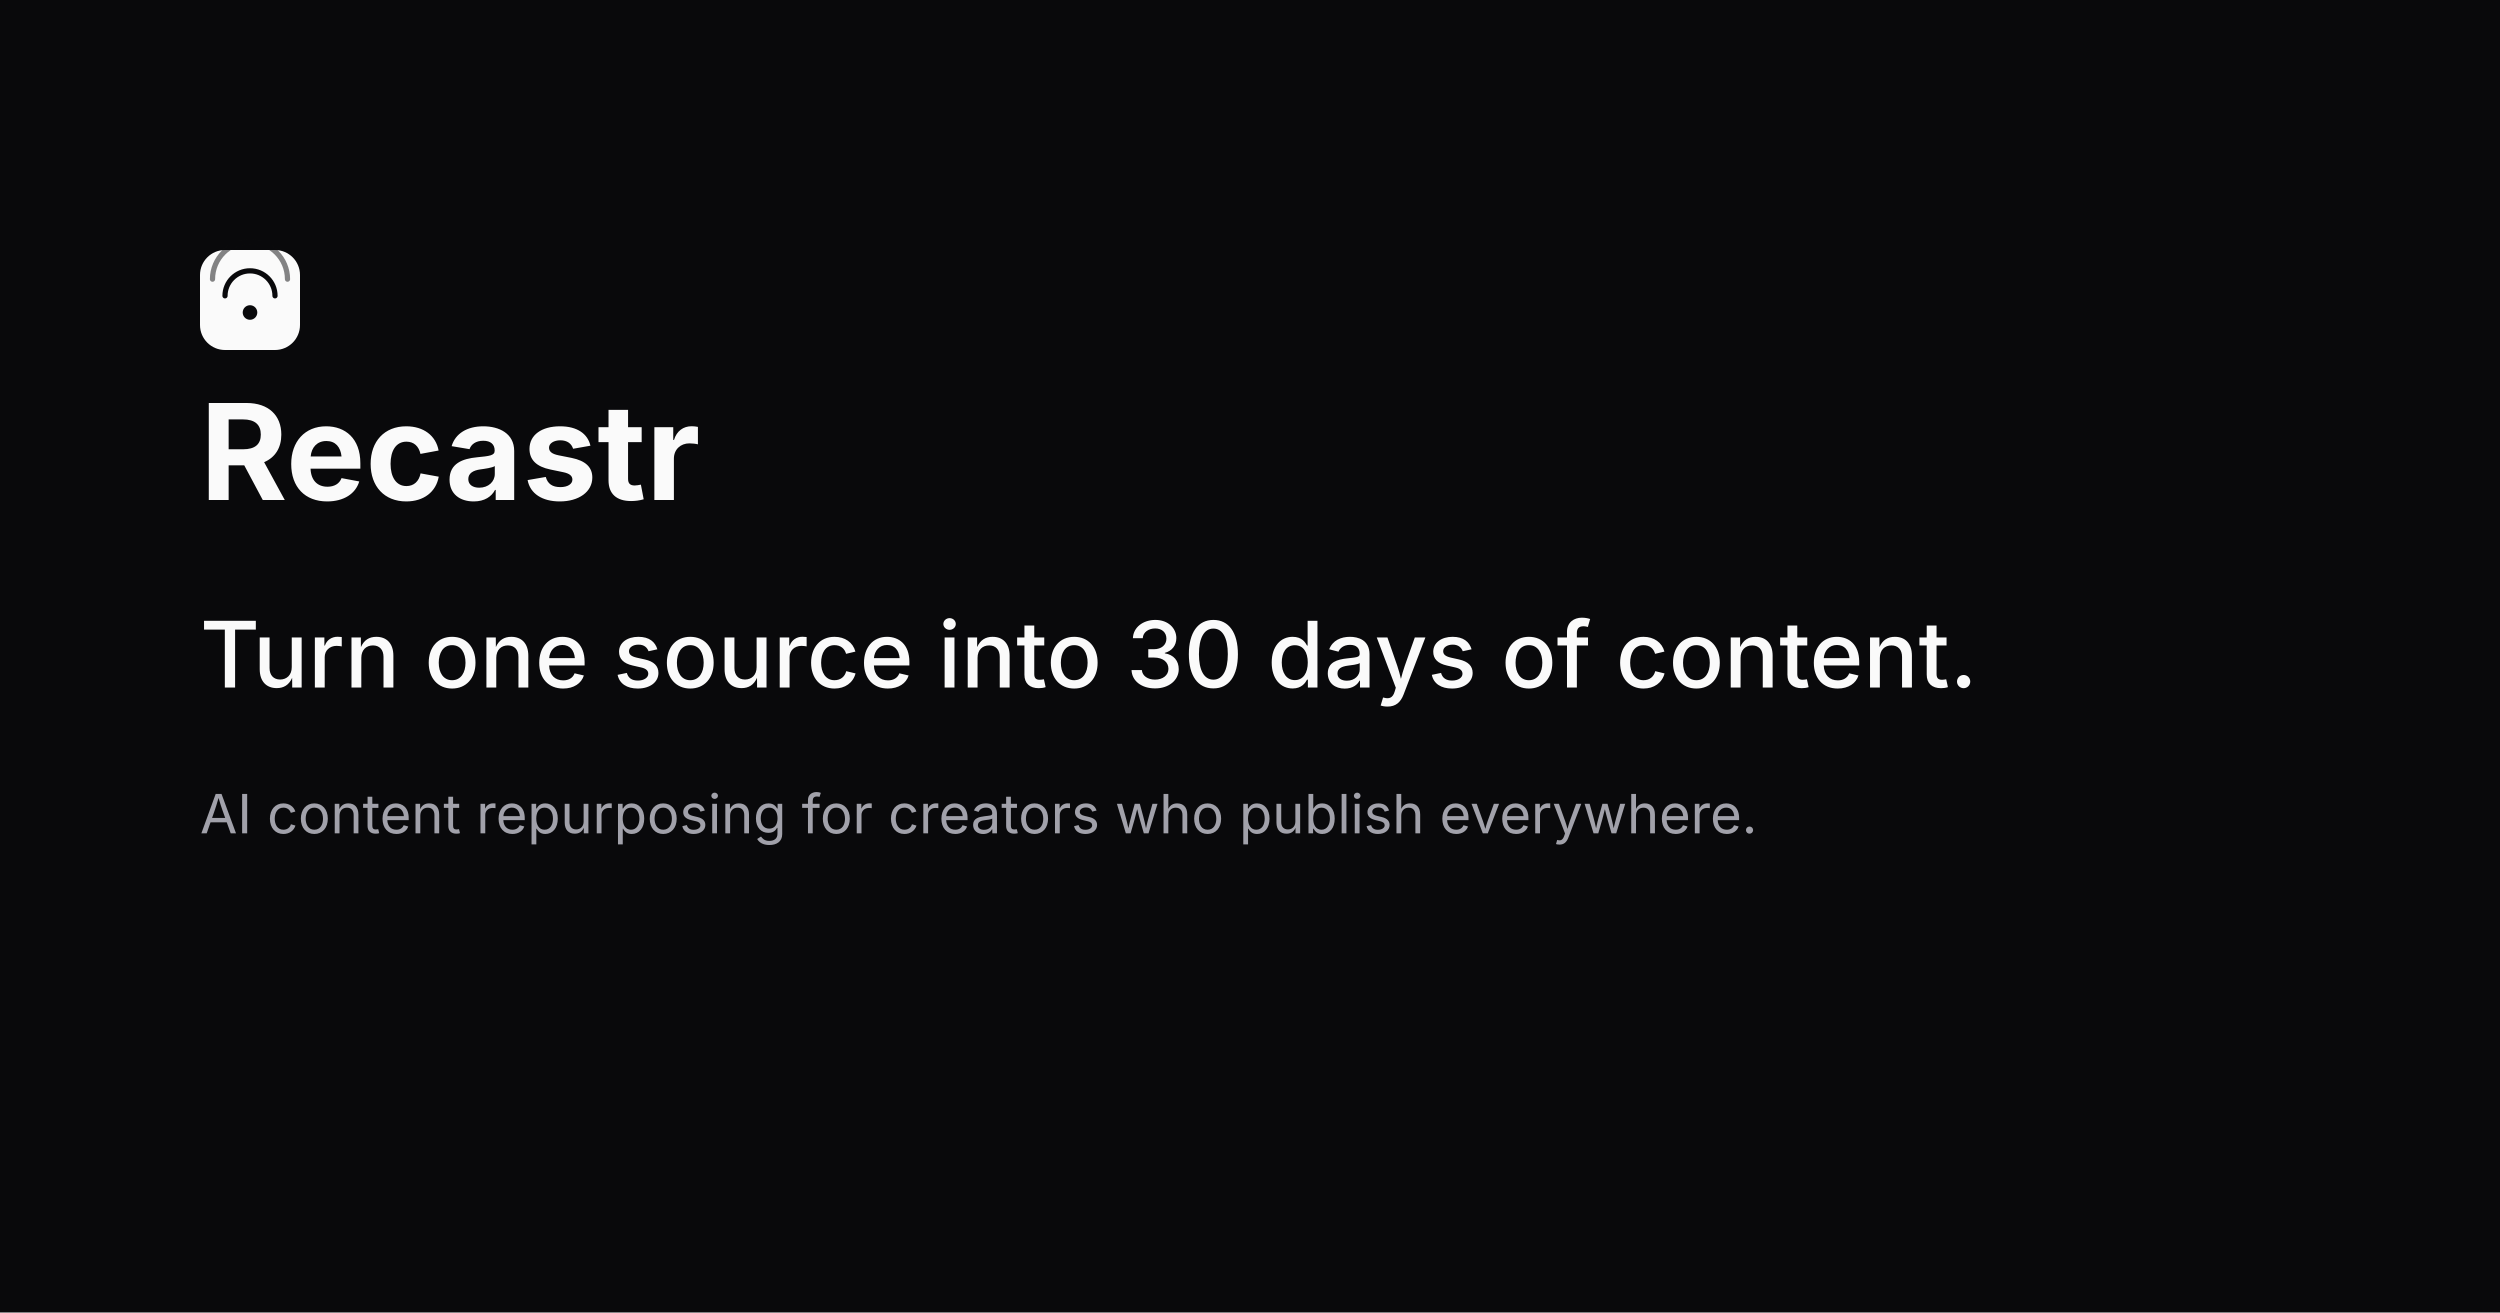
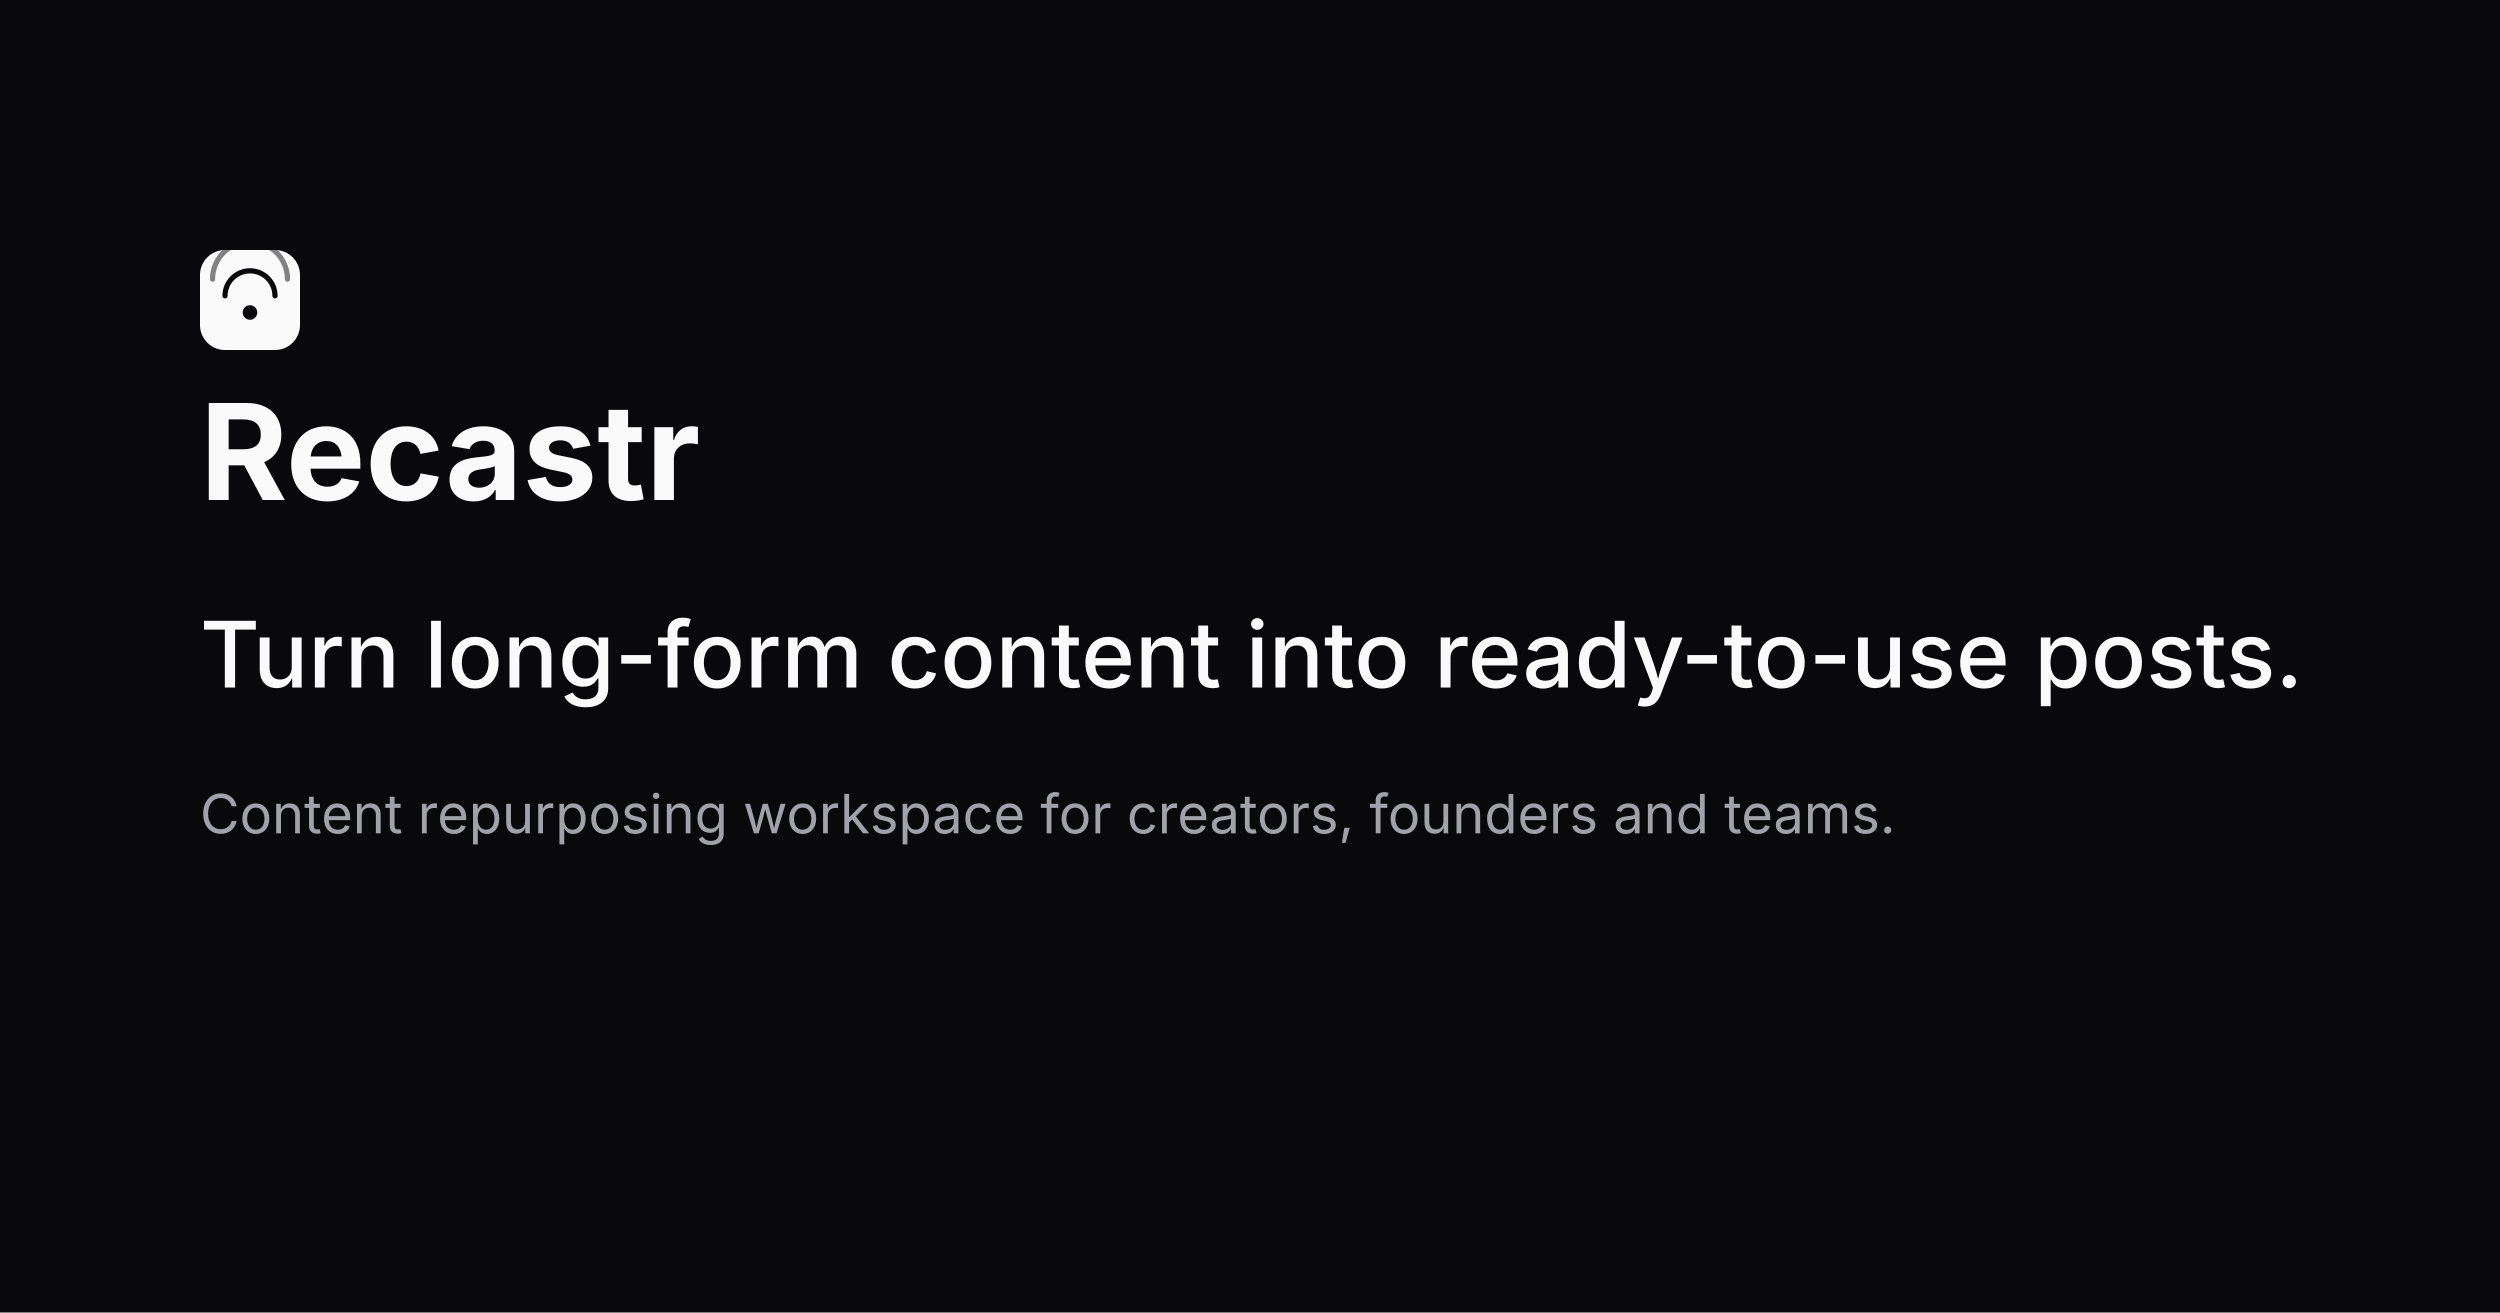
<svg xmlns="http://www.w3.org/2000/svg" width="1200" height="630" viewBox="0 0 1200 630" fill="none">
  <rect width="1200" height="630" fill="#09090b" />
  <rect x="96" y="120" width="48" height="48" rx="12" fill="#fafafa" />
  <circle cx="120" cy="150" r="3.5" fill="#09090b" />
  <path d="M108 142a10 10 0 0124 0" stroke="#09090b" stroke-width="2.5" stroke-linecap="round" fill="none" />
  <path d="M102 134a18 18 0 0136 0" stroke="#09090b" stroke-width="2.5" stroke-linecap="round" fill="none" opacity="0.5" />
  <text x="96" y="240" fill="#fafafa" font-family="Inter, Arial, sans-serif" font-size="64" font-weight="700">Recastr</text>
-   <text x="96" y="330" fill="#fafafa" font-family="Inter, Arial, sans-serif" font-size="44" font-weight="500">Turn one source into 30 days of content.</text>
-   <text x="96" y="400" fill="#a1a1aa" font-family="Inter, Arial, sans-serif" font-size="26">AI content repurposing for creators who publish everywhere.</text>
+   <text x="96" y="330" fill="#fafafa" font-family="Inter, Arial, sans-serif" font-size="44" font-weight="500">Turn long-form content into ready-to-use posts.</text>
+   <text x="96" y="400" fill="#a1a1aa" font-family="Inter, Arial, sans-serif" font-size="26">Content repurposing workspace for creators, founders and teams.</text>
</svg>
